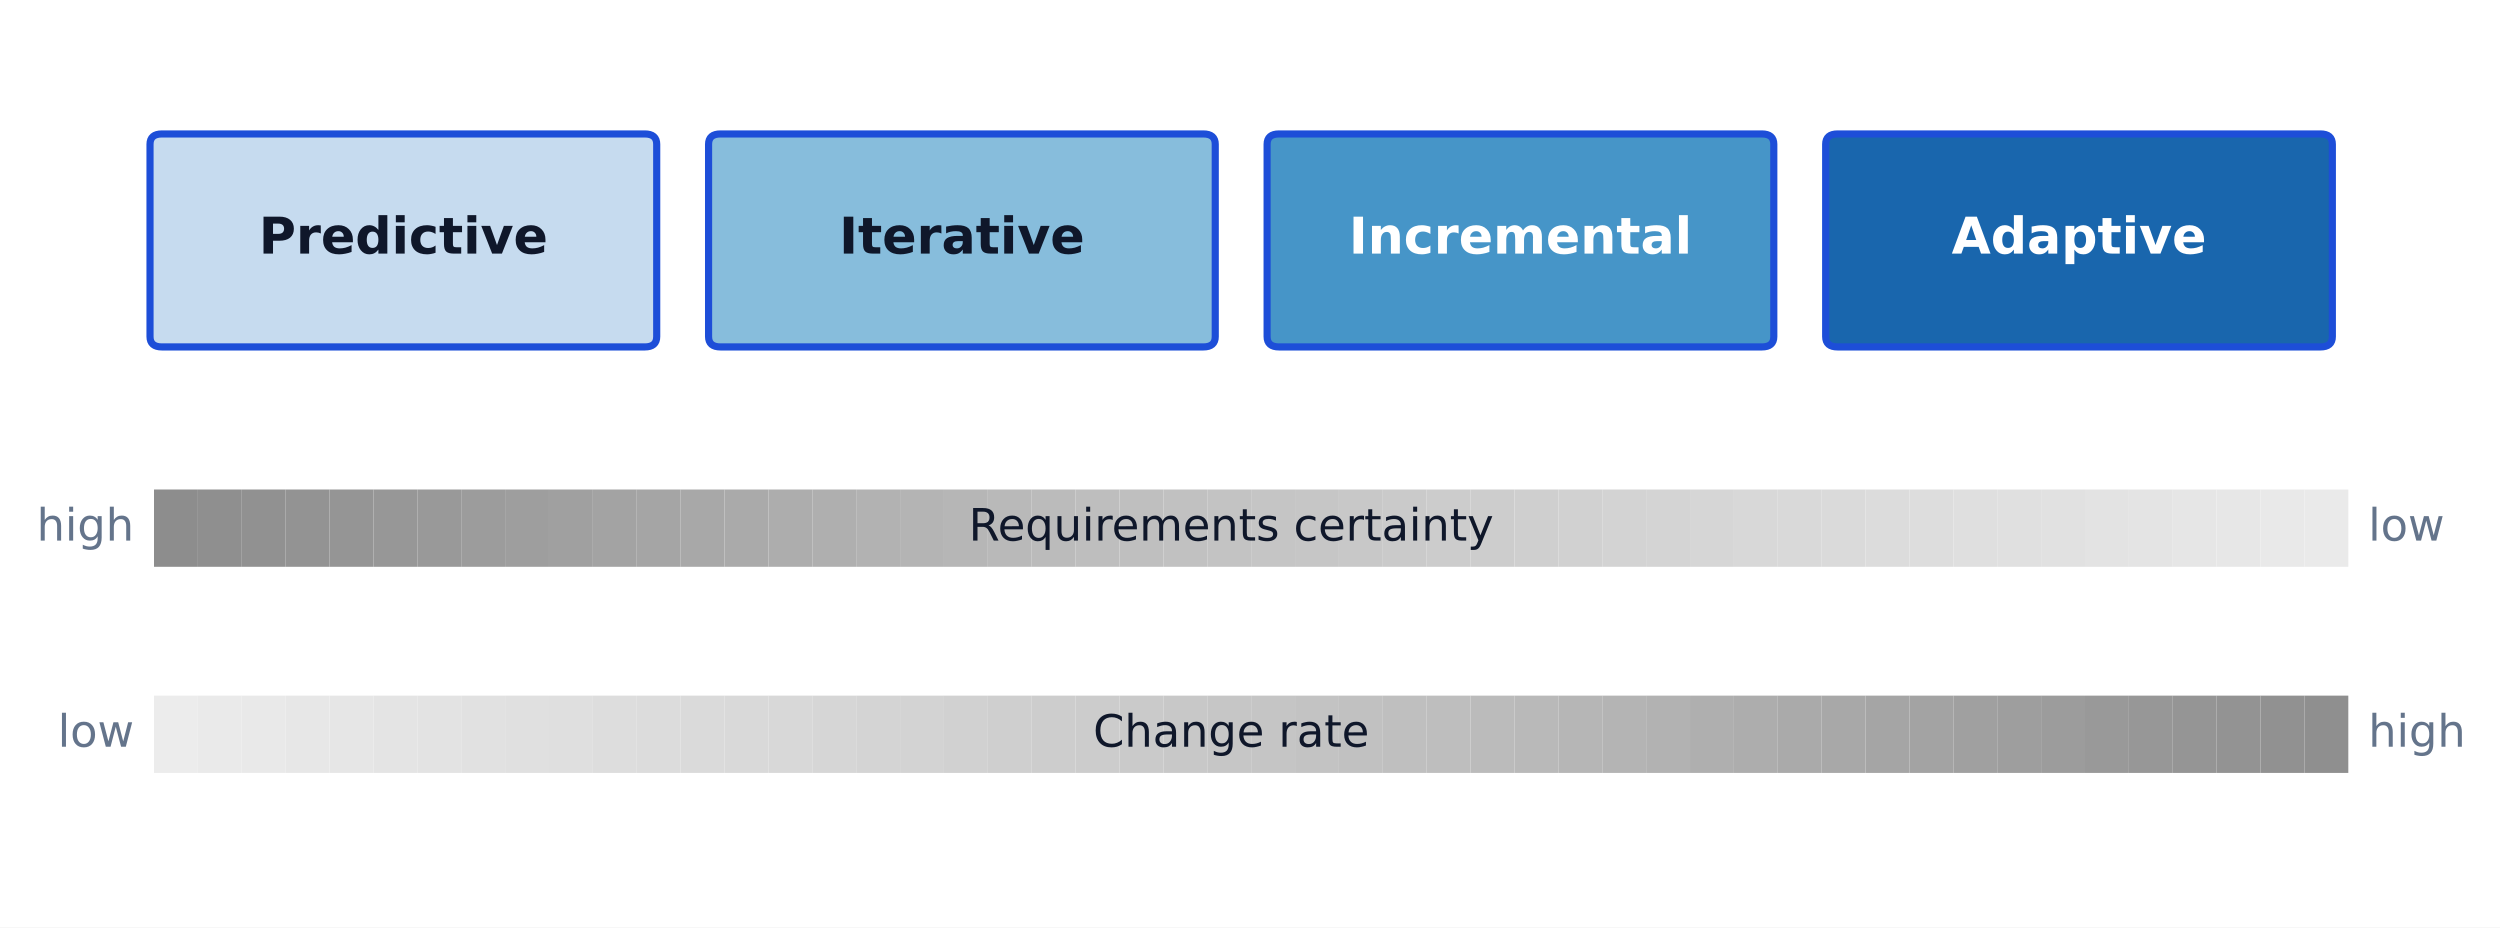
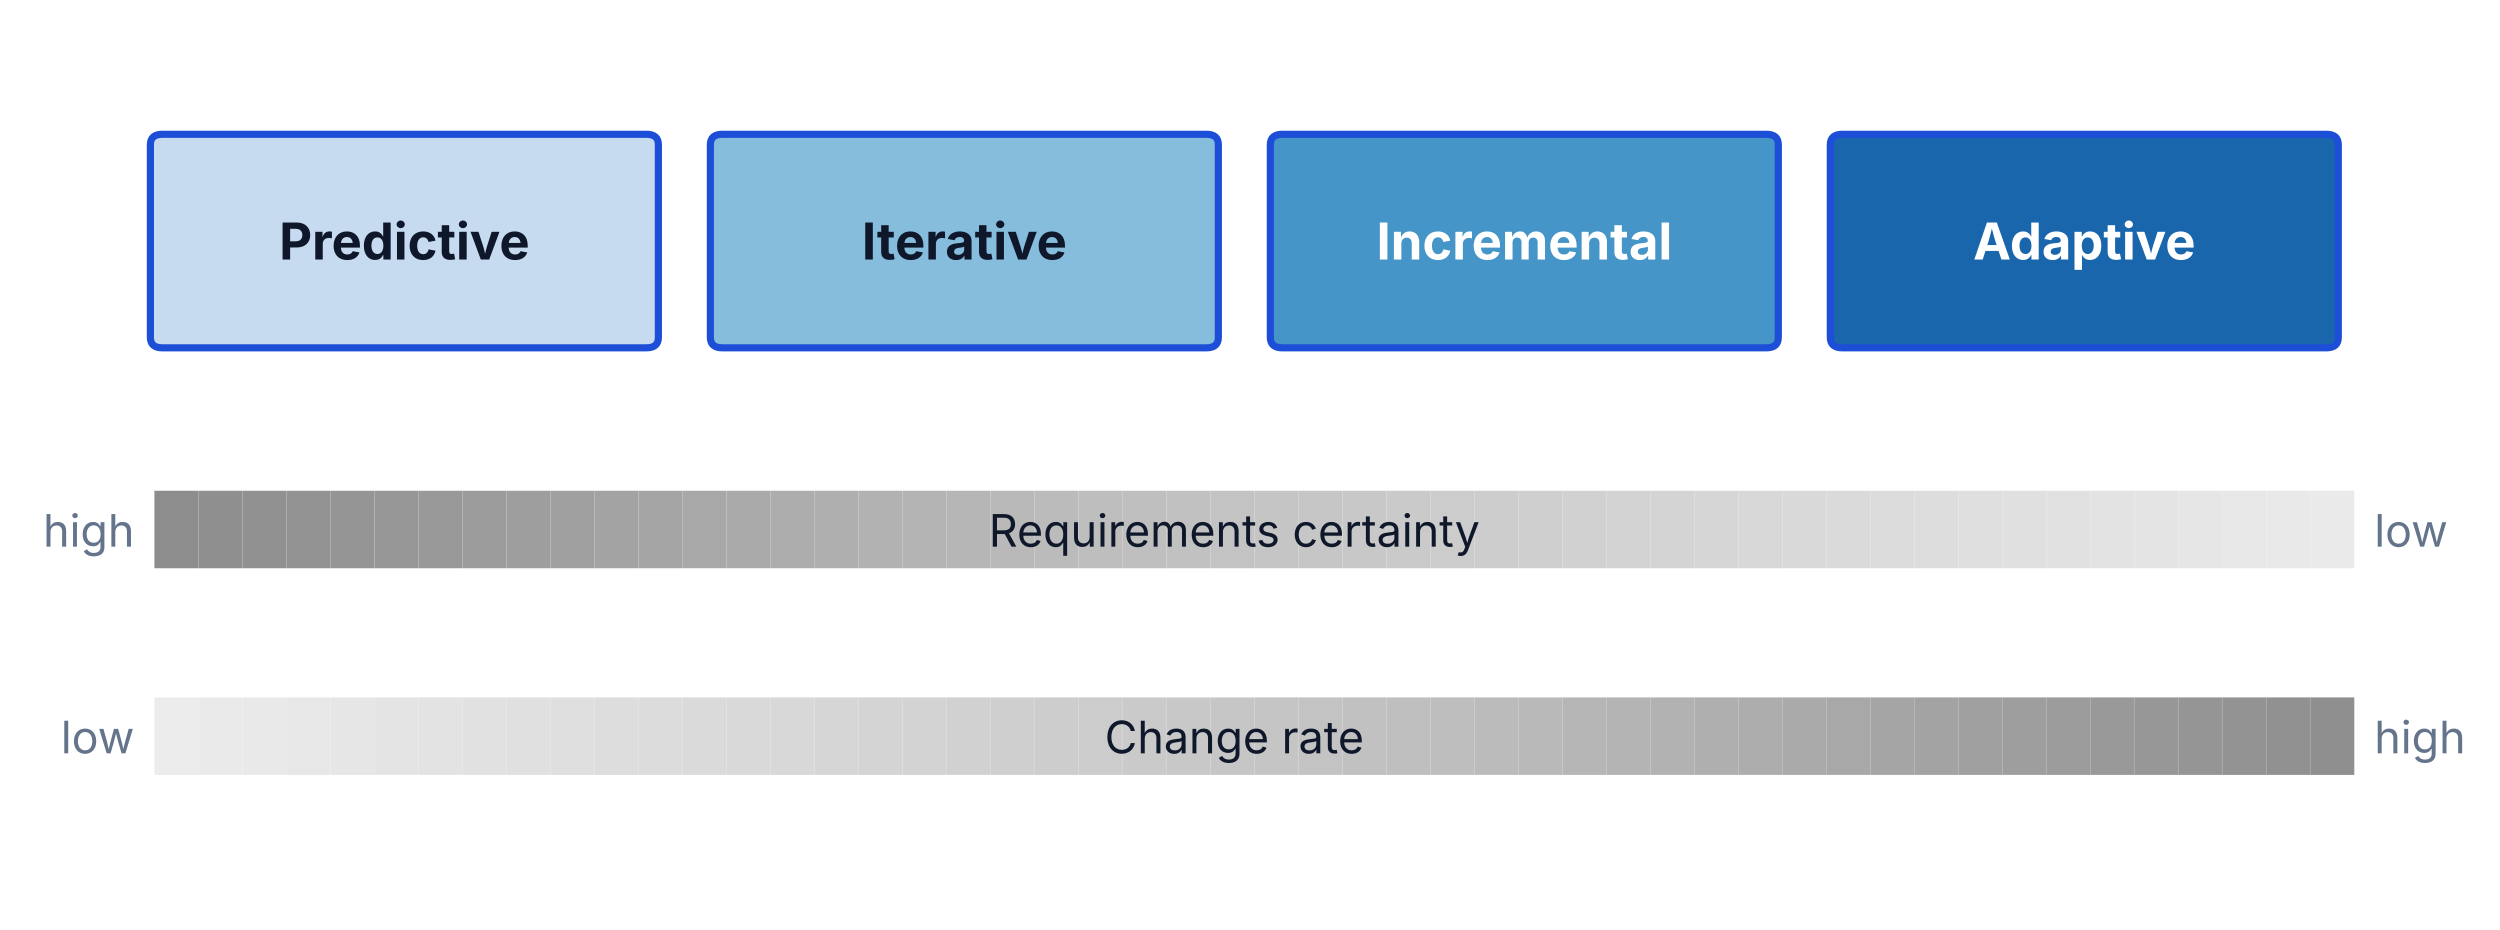
- <svg xmlns="http://www.w3.org/2000/svg" width="419.587pt" height="155.664pt" viewBox="0 0 419.587 155.664" version="1.1">
+ <svg xmlns="http://www.w3.org/2000/svg" width="418.521pt" height="155.664pt" viewBox="0 0 418.521 155.664" version="1.1">
  <defs>
    <style type="text/css">*{stroke-linejoin: round; stroke-linecap: butt}</style>
  </defs>
  <g id="figure_1">
    <g id="patch_1">
-       <path d="M 0 155.664  L 419.587 155.664  L 419.587 0  L 0 0  z " style="fill: #ffffff" />
+       <path d="M 0 155.664  L 418.521 155.664  L 418.521 0  L 0 0  z " style="fill: #ffffff" />
    </g>
    <g id="axes_1">
      <g id="patch_2">
-         <path d="M 27.187 58.228  L 108.209 58.228  Q 110.218 58.228 110.218 56.499  L 110.218 24.21  Q 110.218 22.481 108.209 22.481  L 27.187 22.481  Q 25.178 22.481 25.178 24.21  L 25.178 56.499  Q 25.178 58.228 27.187 58.228  z " clip-path="url(#p5a6a6fcdd8)" style="fill: #c6dbef; stroke: #1d4ed8; stroke-width: 1.2; stroke-linejoin: miter" />
+         <path d="M 27.187 58.228  L 108.209 58.228  Q 110.218 58.228 110.218 56.499  L 110.218 24.21  Q 110.218 22.481 108.209 22.481  L 27.187 22.481  Q 25.178 22.481 25.178 24.21  L 25.178 56.499  Q 25.178 58.228 27.187 58.228  z " clip-path="url(#pe9e83b722c)" style="fill: #c6dbef; stroke: #1d4ed8; stroke-width: 1.2; stroke-linejoin: miter" />
      </g>
      <g id="patch_3">
-         <path d="M 120.931 58.228  L 201.953 58.228  Q 203.962 58.228 203.962 56.499  L 203.962 24.21  Q 203.962 22.481 201.953 22.481  L 120.931 22.481  Q 118.922 22.481 118.922 24.21  L 118.922 56.499  Q 118.922 58.228 120.931 58.228  z " clip-path="url(#p5a6a6fcdd8)" style="fill: #87bddc; stroke: #1d4ed8; stroke-width: 1.2; stroke-linejoin: miter" />
+         <path d="M 120.931 58.228  L 201.953 58.228  Q 203.962 58.228 203.962 56.499  L 203.962 24.21  Q 203.962 22.481 201.953 22.481  L 120.931 22.481  Q 118.922 22.481 118.922 24.21  L 118.922 56.499  Q 118.922 58.228 120.931 58.228  z " clip-path="url(#pe9e83b722c)" style="fill: #87bddc; stroke: #1d4ed8; stroke-width: 1.2; stroke-linejoin: miter" />
      </g>
      <g id="patch_4">
-         <path d="M 214.675 58.228  L 295.697 58.228  Q 297.706 58.228 297.706 56.499  L 297.706 24.21  Q 297.706 22.481 295.697 22.481  L 214.675 22.481  Q 212.666 22.481 212.666 24.21  L 212.666 56.499  Q 212.666 58.228 214.675 58.228  z " clip-path="url(#p5a6a6fcdd8)" style="fill: #4695c8; stroke: #1d4ed8; stroke-width: 1.2; stroke-linejoin: miter" />
+         <path d="M 214.675 58.228  L 295.697 58.228  Q 297.706 58.228 297.706 56.499  L 297.706 24.21  Q 297.706 22.481 295.697 22.481  L 214.675 22.481  Q 212.666 22.481 212.666 24.21  L 212.666 56.499  Q 212.666 58.228 214.675 58.228  z " clip-path="url(#pe9e83b722c)" style="fill: #4695c8; stroke: #1d4ed8; stroke-width: 1.2; stroke-linejoin: miter" />
      </g>
      <g id="patch_5">
-         <path d="M 308.419 58.228  L 389.441 58.228  Q 391.45 58.228 391.45 56.499  L 391.45 24.21  Q 391.45 22.481 389.441 22.481  L 308.419 22.481  Q 306.41 22.481 306.41 24.21  L 306.41 56.499  Q 306.41 58.228 308.419 58.228  z " clip-path="url(#p5a6a6fcdd8)" style="fill: #1966ad; stroke: #1d4ed8; stroke-width: 1.2; stroke-linejoin: miter" />
+         <path d="M 308.419 58.228  L 389.441 58.228  Q 391.45 58.228 391.45 56.499  L 391.45 24.21  Q 391.45 22.481 389.441 22.481  L 308.419 22.481  Q 306.41 22.481 306.41 24.21  L 306.41 56.499  Q 306.41 58.228 308.419 58.228  z " clip-path="url(#pe9e83b722c)" style="fill: #1966ad; stroke: #1d4ed8; stroke-width: 1.2; stroke-linejoin: miter" />
      </g>
      <g id="patch_6">
-         <path d="M 25.848 95.129  L 33.214 95.129  L 33.214 82.156  L 25.848 82.156  z " clip-path="url(#p5a6a6fcdd8)" style="fill: #8d8d8d" />
+         <path d="M 25.848 95.129  L 33.214 95.129  L 33.214 82.156  L 25.848 82.156  z " clip-path="url(#pe9e83b722c)" style="fill: #8d8d8d" />
      </g>
      <g id="patch_7">
-         <path d="M 33.214 95.129  L 40.579 95.129  L 40.579 82.156  L 33.214 82.156  z " clip-path="url(#p5a6a6fcdd8)" style="fill: #8f8f8f" />
+         <path d="M 33.214 95.129  L 40.579 95.129  L 40.579 82.156  L 33.214 82.156  z " clip-path="url(#pe9e83b722c)" style="fill: #8f8f8f" />
      </g>
      <g id="patch_8">
-         <path d="M 40.579 95.129  L 47.945 95.129  L 47.945 82.156  L 40.579 82.156  z " clip-path="url(#p5a6a6fcdd8)" style="fill: #919191" />
+         <path d="M 40.579 95.129  L 47.945 95.129  L 47.945 82.156  L 40.579 82.156  z " clip-path="url(#pe9e83b722c)" style="fill: #919191" />
      </g>
      <g id="patch_9">
-         <path d="M 47.945 95.129  L 55.31 95.129  L 55.31 82.156  L 47.945 82.156  z " clip-path="url(#p5a6a6fcdd8)" style="fill: #939393" />
+         <path d="M 47.945 95.129  L 55.31 95.129  L 55.31 82.156  L 47.945 82.156  z " clip-path="url(#pe9e83b722c)" style="fill: #939393" />
      </g>
      <g id="patch_10">
-         <path d="M 55.31 95.129  L 62.676 95.129  L 62.676 82.156  L 55.31 82.156  z " clip-path="url(#p5a6a6fcdd8)" style="fill: #959595" />
+         <path d="M 55.31 95.129  L 62.676 95.129  L 62.676 82.156  L 55.31 82.156  z " clip-path="url(#pe9e83b722c)" style="fill: #959595" />
      </g>
      <g id="patch_11">
-         <path d="M 62.676 95.129  L 70.042 95.129  L 70.042 82.156  L 62.676 82.156  z " clip-path="url(#p5a6a6fcdd8)" style="fill: #979797" />
+         <path d="M 62.676 95.129  L 70.042 95.129  L 70.042 82.156  L 62.676 82.156  z " clip-path="url(#pe9e83b722c)" style="fill: #979797" />
      </g>
      <g id="patch_12">
-         <path d="M 70.042 95.129  L 77.407 95.129  L 77.407 82.156  L 70.042 82.156  z " clip-path="url(#p5a6a6fcdd8)" style="fill: #999999" />
+         <path d="M 70.042 95.129  L 77.407 95.129  L 77.407 82.156  L 70.042 82.156  z " clip-path="url(#pe9e83b722c)" style="fill: #999999" />
      </g>
      <g id="patch_13">
-         <path d="M 77.407 95.129  L 84.773 95.129  L 84.773 82.156  L 77.407 82.156  z " clip-path="url(#p5a6a6fcdd8)" style="fill: #9c9c9c" />
+         <path d="M 77.407 95.129  L 84.773 95.129  L 84.773 82.156  L 77.407 82.156  z " clip-path="url(#pe9e83b722c)" style="fill: #9c9c9c" />
      </g>
      <g id="patch_14">
-         <path d="M 84.773 95.129  L 92.138 95.129  L 92.138 82.156  L 84.773 82.156  z " clip-path="url(#p5a6a6fcdd8)" style="fill: #9e9e9e" />
+         <path d="M 84.773 95.129  L 92.138 95.129  L 92.138 82.156  L 84.773 82.156  z " clip-path="url(#pe9e83b722c)" style="fill: #9e9e9e" />
      </g>
      <g id="patch_15">
-         <path d="M 92.138 95.129  L 99.504 95.129  L 99.504 82.156  L 92.138 82.156  z " clip-path="url(#p5a6a6fcdd8)" style="fill: #a0a0a0" />
+         <path d="M 92.138 95.129  L 99.504 95.129  L 99.504 82.156  L 92.138 82.156  z " clip-path="url(#pe9e83b722c)" style="fill: #a0a0a0" />
      </g>
      <g id="patch_16">
-         <path d="M 99.504 95.129  L 106.87 95.129  L 106.87 82.156  L 99.504 82.156  z " clip-path="url(#p5a6a6fcdd8)" style="fill: #a3a3a3" />
+         <path d="M 99.504 95.129  L 106.87 95.129  L 106.87 82.156  L 99.504 82.156  z " clip-path="url(#pe9e83b722c)" style="fill: #a3a3a3" />
      </g>
      <g id="patch_17">
-         <path d="M 106.87 95.129  L 114.235 95.129  L 114.235 82.156  L 106.87 82.156  z " clip-path="url(#p5a6a6fcdd8)" style="fill: #a5a5a5" />
+         <path d="M 106.87 95.129  L 114.235 95.129  L 114.235 82.156  L 106.87 82.156  z " clip-path="url(#pe9e83b722c)" style="fill: #a5a5a5" />
      </g>
      <g id="patch_18">
-         <path d="M 114.235 95.129  L 121.601 95.129  L 121.601 82.156  L 114.235 82.156  z " clip-path="url(#p5a6a6fcdd8)" style="fill: #a8a8a8" />
+         <path d="M 114.235 95.129  L 121.601 95.129  L 121.601 82.156  L 114.235 82.156  z " clip-path="url(#pe9e83b722c)" style="fill: #a8a8a8" />
      </g>
      <g id="patch_19">
-         <path d="M 121.601 95.129  L 128.966 95.129  L 128.966 82.156  L 121.601 82.156  z " clip-path="url(#p5a6a6fcdd8)" style="fill: #aaaaaa" />
+         <path d="M 121.601 95.129  L 128.966 95.129  L 128.966 82.156  L 121.601 82.156  z " clip-path="url(#pe9e83b722c)" style="fill: #aaaaaa" />
      </g>
      <g id="patch_20">
-         <path d="M 128.966 95.129  L 136.332 95.129  L 136.332 82.156  L 128.966 82.156  z " clip-path="url(#p5a6a6fcdd8)" style="fill: #adadad" />
+         <path d="M 128.966 95.129  L 136.332 95.129  L 136.332 82.156  L 128.966 82.156  z " clip-path="url(#pe9e83b722c)" style="fill: #adadad" />
      </g>
      <g id="patch_21">
-         <path d="M 136.332 95.129  L 143.698 95.129  L 143.698 82.156  L 136.332 82.156  z " clip-path="url(#p5a6a6fcdd8)" style="fill: #afafaf" />
+         <path d="M 136.332 95.129  L 143.698 95.129  L 143.698 82.156  L 136.332 82.156  z " clip-path="url(#pe9e83b722c)" style="fill: #afafaf" />
      </g>
      <g id="patch_22">
-         <path d="M 143.698 95.129  L 151.063 95.129  L 151.063 82.156  L 143.698 82.156  z " clip-path="url(#p5a6a6fcdd8)" style="fill: #b2b2b2" />
+         <path d="M 143.698 95.129  L 151.063 95.129  L 151.063 82.156  L 143.698 82.156  z " clip-path="url(#pe9e83b722c)" style="fill: #b2b2b2" />
      </g>
      <g id="patch_23">
-         <path d="M 151.063 95.129  L 158.429 95.129  L 158.429 82.156  L 151.063 82.156  z " clip-path="url(#p5a6a6fcdd8)" style="fill: #b4b4b4" />
+         <path d="M 151.063 95.129  L 158.429 95.129  L 158.429 82.156  L 151.063 82.156  z " clip-path="url(#pe9e83b722c)" style="fill: #b4b4b4" />
      </g>
      <g id="patch_24">
-         <path d="M 158.429 95.129  L 165.794 95.129  L 165.794 82.156  L 158.429 82.156  z " clip-path="url(#p5a6a6fcdd8)" style="fill: #b6b6b6" />
+         <path d="M 158.429 95.129  L 165.794 95.129  L 165.794 82.156  L 158.429 82.156  z " clip-path="url(#pe9e83b722c)" style="fill: #b6b6b6" />
      </g>
      <g id="patch_25">
-         <path d="M 165.794 95.129  L 173.16 95.129  L 173.16 82.156  L 165.794 82.156  z " clip-path="url(#p5a6a6fcdd8)" style="fill: #b9b9b9" />
+         <path d="M 165.794 95.129  L 173.16 95.129  L 173.16 82.156  L 165.794 82.156  z " clip-path="url(#pe9e83b722c)" style="fill: #b9b9b9" />
      </g>
      <g id="patch_26">
-         <path d="M 173.16 95.129  L 180.526 95.129  L 180.526 82.156  L 173.16 82.156  z " clip-path="url(#p5a6a6fcdd8)" style="fill: #bbbbbb" />
+         <path d="M 173.16 95.129  L 180.526 95.129  L 180.526 82.156  L 173.16 82.156  z " clip-path="url(#pe9e83b722c)" style="fill: #bbbbbb" />
      </g>
      <g id="patch_27">
-         <path d="M 180.526 95.129  L 187.891 95.129  L 187.891 82.156  L 180.526 82.156  z " clip-path="url(#p5a6a6fcdd8)" style="fill: #bebebe" />
+         <path d="M 180.526 95.129  L 187.891 95.129  L 187.891 82.156  L 180.526 82.156  z " clip-path="url(#pe9e83b722c)" style="fill: #bebebe" />
      </g>
      <g id="patch_28">
-         <path d="M 187.891 95.129  L 195.257 95.129  L 195.257 82.156  L 187.891 82.156  z " clip-path="url(#p5a6a6fcdd8)" style="fill: #bfbfbf" />
+         <path d="M 187.891 95.129  L 195.257 95.129  L 195.257 82.156  L 187.891 82.156  z " clip-path="url(#pe9e83b722c)" style="fill: #bfbfbf" />
      </g>
      <g id="patch_29">
-         <path d="M 195.257 95.129  L 202.622 95.129  L 202.622 82.156  L 195.257 82.156  z " clip-path="url(#p5a6a6fcdd8)" style="fill: #c1c1c1" />
+         <path d="M 195.257 95.129  L 202.622 95.129  L 202.622 82.156  L 195.257 82.156  z " clip-path="url(#pe9e83b722c)" style="fill: #c1c1c1" />
      </g>
      <g id="patch_30">
-         <path d="M 202.622 95.129  L 209.988 95.129  L 209.988 82.156  L 202.622 82.156  z " clip-path="url(#p5a6a6fcdd8)" style="fill: #c3c3c3" />
+         <path d="M 202.622 95.129  L 209.988 95.129  L 209.988 82.156  L 202.622 82.156  z " clip-path="url(#pe9e83b722c)" style="fill: #c3c3c3" />
      </g>
      <g id="patch_31">
-         <path d="M 209.988 95.129  L 217.354 95.129  L 217.354 82.156  L 209.988 82.156  z " clip-path="url(#p5a6a6fcdd8)" style="fill: #c5c5c5" />
+         <path d="M 209.988 95.129  L 217.354 95.129  L 217.354 82.156  L 209.988 82.156  z " clip-path="url(#pe9e83b722c)" style="fill: #c5c5c5" />
      </g>
      <g id="patch_32">
-         <path d="M 217.354 95.129  L 224.719 95.129  L 224.719 82.156  L 217.354 82.156  z " clip-path="url(#p5a6a6fcdd8)" style="fill: #c6c6c6" />
+         <path d="M 217.354 95.129  L 224.719 95.129  L 224.719 82.156  L 217.354 82.156  z " clip-path="url(#pe9e83b722c)" style="fill: #c6c6c6" />
      </g>
      <g id="patch_33">
-         <path d="M 224.719 95.129  L 232.085 95.129  L 232.085 82.156  L 224.719 82.156  z " clip-path="url(#p5a6a6fcdd8)" style="fill: #c8c8c8" />
+         <path d="M 224.719 95.129  L 232.085 95.129  L 232.085 82.156  L 224.719 82.156  z " clip-path="url(#pe9e83b722c)" style="fill: #c8c8c8" />
      </g>
      <g id="patch_34">
-         <path d="M 232.085 95.129  L 239.45 95.129  L 239.45 82.156  L 232.085 82.156  z " clip-path="url(#p5a6a6fcdd8)" style="fill: #cacaca" />
+         <path d="M 232.085 95.129  L 239.45 95.129  L 239.45 82.156  L 232.085 82.156  z " clip-path="url(#pe9e83b722c)" style="fill: #cacaca" />
      </g>
      <g id="patch_35">
-         <path d="M 239.45 95.129  L 246.816 95.129  L 246.816 82.156  L 239.45 82.156  z " clip-path="url(#p5a6a6fcdd8)" style="fill: #cccccc" />
+         <path d="M 239.45 95.129  L 246.816 95.129  L 246.816 82.156  L 239.45 82.156  z " clip-path="url(#pe9e83b722c)" style="fill: #cccccc" />
      </g>
      <g id="patch_36">
-         <path d="M 246.816 95.129  L 254.182 95.129  L 254.182 82.156  L 246.816 82.156  z " clip-path="url(#p5a6a6fcdd8)" style="fill: #cdcdcd" />
+         <path d="M 246.816 95.129  L 254.182 95.129  L 254.182 82.156  L 246.816 82.156  z " clip-path="url(#pe9e83b722c)" style="fill: #cdcdcd" />
      </g>
      <g id="patch_37">
-         <path d="M 254.182 95.129  L 261.547 95.129  L 261.547 82.156  L 254.182 82.156  z " clip-path="url(#p5a6a6fcdd8)" style="fill: #cfcfcf" />
+         <path d="M 254.182 95.129  L 261.547 95.129  L 261.547 82.156  L 254.182 82.156  z " clip-path="url(#pe9e83b722c)" style="fill: #cfcfcf" />
      </g>
      <g id="patch_38">
-         <path d="M 261.547 95.129  L 268.913 95.129  L 268.913 82.156  L 261.547 82.156  z " clip-path="url(#p5a6a6fcdd8)" style="fill: #d1d1d1" />
+         <path d="M 261.547 95.129  L 268.913 95.129  L 268.913 82.156  L 261.547 82.156  z " clip-path="url(#pe9e83b722c)" style="fill: #d1d1d1" />
      </g>
      <g id="patch_39">
-         <path d="M 268.913 95.129  L 276.278 95.129  L 276.278 82.156  L 268.913 82.156  z " clip-path="url(#p5a6a6fcdd8)" style="fill: #d3d3d3" />
+         <path d="M 268.913 95.129  L 276.278 95.129  L 276.278 82.156  L 268.913 82.156  z " clip-path="url(#pe9e83b722c)" style="fill: #d3d3d3" />
      </g>
      <g id="patch_40">
-         <path d="M 276.278 95.129  L 283.644 95.129  L 283.644 82.156  L 276.278 82.156  z " clip-path="url(#p5a6a6fcdd8)" style="fill: #d4d4d4" />
+         <path d="M 276.278 95.129  L 283.644 95.129  L 283.644 82.156  L 276.278 82.156  z " clip-path="url(#pe9e83b722c)" style="fill: #d4d4d4" />
      </g>
      <g id="patch_41">
-         <path d="M 283.644 95.129  L 291.01 95.129  L 291.01 82.156  L 283.644 82.156  z " clip-path="url(#p5a6a6fcdd8)" style="fill: #d6d6d6" />
+         <path d="M 283.644 95.129  L 291.01 95.129  L 291.01 82.156  L 283.644 82.156  z " clip-path="url(#pe9e83b722c)" style="fill: #d6d6d6" />
      </g>
      <g id="patch_42">
-         <path d="M 291.01 95.129  L 298.375 95.129  L 298.375 82.156  L 291.01 82.156  z " clip-path="url(#p5a6a6fcdd8)" style="fill: #d8d8d8" />
+         <path d="M 291.01 95.129  L 298.375 95.129  L 298.375 82.156  L 291.01 82.156  z " clip-path="url(#pe9e83b722c)" style="fill: #d8d8d8" />
      </g>
      <g id="patch_43">
-         <path d="M 298.375 95.129  L 305.741 95.129  L 305.741 82.156  L 298.375 82.156  z " clip-path="url(#p5a6a6fcdd8)" style="fill: #d9d9d9" />
+         <path d="M 298.375 95.129  L 305.741 95.129  L 305.741 82.156  L 298.375 82.156  z " clip-path="url(#pe9e83b722c)" style="fill: #d9d9d9" />
      </g>
      <g id="patch_44">
-         <path d="M 305.741 95.129  L 313.106 95.129  L 313.106 82.156  L 305.741 82.156  z " clip-path="url(#p5a6a6fcdd8)" style="fill: #dadada" />
+         <path d="M 305.741 95.129  L 313.106 95.129  L 313.106 82.156  L 305.741 82.156  z " clip-path="url(#pe9e83b722c)" style="fill: #dadada" />
      </g>
      <g id="patch_45">
-         <path d="M 313.106 95.129  L 320.472 95.129  L 320.472 82.156  L 313.106 82.156  z " clip-path="url(#p5a6a6fcdd8)" style="fill: #dcdcdc" />
+         <path d="M 313.106 95.129  L 320.472 95.129  L 320.472 82.156  L 313.106 82.156  z " clip-path="url(#pe9e83b722c)" style="fill: #dcdcdc" />
      </g>
      <g id="patch_46">
-         <path d="M 320.472 95.129  L 327.838 95.129  L 327.838 82.156  L 320.472 82.156  z " clip-path="url(#p5a6a6fcdd8)" style="fill: #dddddd" />
+         <path d="M 320.472 95.129  L 327.838 95.129  L 327.838 82.156  L 320.472 82.156  z " clip-path="url(#pe9e83b722c)" style="fill: #dddddd" />
      </g>
      <g id="patch_47">
-         <path d="M 327.838 95.129  L 335.203 95.129  L 335.203 82.156  L 327.838 82.156  z " clip-path="url(#p5a6a6fcdd8)" style="fill: #dfdfdf" />
+         <path d="M 327.838 95.129  L 335.203 95.129  L 335.203 82.156  L 327.838 82.156  z " clip-path="url(#pe9e83b722c)" style="fill: #dfdfdf" />
      </g>
      <g id="patch_48">
-         <path d="M 335.203 95.129  L 342.569 95.129  L 342.569 82.156  L 335.203 82.156  z " clip-path="url(#p5a6a6fcdd8)" style="fill: #e0e0e0" />
+         <path d="M 335.203 95.129  L 342.569 95.129  L 342.569 82.156  L 335.203 82.156  z " clip-path="url(#pe9e83b722c)" style="fill: #e0e0e0" />
      </g>
      <g id="patch_49">
-         <path d="M 342.569 95.129  L 349.934 95.129  L 349.934 82.156  L 342.569 82.156  z " clip-path="url(#p5a6a6fcdd8)" style="fill: #e1e1e1" />
+         <path d="M 342.569 95.129  L 349.934 95.129  L 349.934 82.156  L 342.569 82.156  z " clip-path="url(#pe9e83b722c)" style="fill: #e1e1e1" />
      </g>
      <g id="patch_50">
-         <path d="M 349.934 95.129  L 357.3 95.129  L 357.3 82.156  L 349.934 82.156  z " clip-path="url(#p5a6a6fcdd8)" style="fill: #e3e3e3" />
+         <path d="M 349.934 95.129  L 357.3 95.129  L 357.3 82.156  L 349.934 82.156  z " clip-path="url(#pe9e83b722c)" style="fill: #e3e3e3" />
      </g>
      <g id="patch_51">
-         <path d="M 357.3 95.129  L 364.666 95.129  L 364.666 82.156  L 357.3 82.156  z " clip-path="url(#p5a6a6fcdd8)" style="fill: #e4e4e4" />
+         <path d="M 357.3 95.129  L 364.666 95.129  L 364.666 82.156  L 357.3 82.156  z " clip-path="url(#pe9e83b722c)" style="fill: #e4e4e4" />
      </g>
      <g id="patch_52">
-         <path d="M 364.666 95.129  L 372.031 95.129  L 372.031 82.156  L 364.666 82.156  z " clip-path="url(#p5a6a6fcdd8)" style="fill: #e6e6e6" />
+         <path d="M 364.666 95.129  L 372.031 95.129  L 372.031 82.156  L 364.666 82.156  z " clip-path="url(#pe9e83b722c)" style="fill: #e6e6e6" />
      </g>
      <g id="patch_53">
-         <path d="M 372.031 95.129  L 379.397 95.129  L 379.397 82.156  L 372.031 82.156  z " clip-path="url(#p5a6a6fcdd8)" style="fill: #e7e7e7" />
+         <path d="M 372.031 95.129  L 379.397 95.129  L 379.397 82.156  L 372.031 82.156  z " clip-path="url(#pe9e83b722c)" style="fill: #e7e7e7" />
      </g>
      <g id="patch_54">
-         <path d="M 379.397 95.129  L 386.762 95.129  L 386.762 82.156  L 379.397 82.156  z " clip-path="url(#p5a6a6fcdd8)" style="fill: #e9e9e9" />
+         <path d="M 379.397 95.129  L 386.762 95.129  L 386.762 82.156  L 379.397 82.156  z " clip-path="url(#pe9e83b722c)" style="fill: #e9e9e9" />
      </g>
      <g id="patch_55">
-         <path d="M 386.762 95.129  L 394.128 95.129  L 394.128 82.156  L 386.762 82.156  z " clip-path="url(#p5a6a6fcdd8)" style="fill: #eaeaea" />
+         <path d="M 386.762 95.129  L 394.128 95.129  L 394.128 82.156  L 386.762 82.156  z " clip-path="url(#pe9e83b722c)" style="fill: #eaeaea" />
      </g>
      <g id="patch_56">
-         <path d="M 25.848 129.724  L 33.214 129.724  L 33.214 116.751  L 25.848 116.751  z " clip-path="url(#p5a6a6fcdd8)" style="fill: #ececec" />
+         <path d="M 25.848 129.724  L 33.214 129.724  L 33.214 116.751  L 25.848 116.751  z " clip-path="url(#pe9e83b722c)" style="fill: #ececec" />
      </g>
      <g id="patch_57">
-         <path d="M 33.214 129.724  L 40.579 129.724  L 40.579 116.751  L 33.214 116.751  z " clip-path="url(#p5a6a6fcdd8)" style="fill: #eaeaea" />
+         <path d="M 33.214 129.724  L 40.579 129.724  L 40.579 116.751  L 33.214 116.751  z " clip-path="url(#pe9e83b722c)" style="fill: #eaeaea" />
      </g>
      <g id="patch_58">
-         <path d="M 40.579 129.724  L 47.945 129.724  L 47.945 116.751  L 40.579 116.751  z " clip-path="url(#p5a6a6fcdd8)" style="fill: #e9e9e9" />
+         <path d="M 40.579 129.724  L 47.945 129.724  L 47.945 116.751  L 40.579 116.751  z " clip-path="url(#pe9e83b722c)" style="fill: #e9e9e9" />
      </g>
      <g id="patch_59">
-         <path d="M 47.945 129.724  L 55.31 129.724  L 55.31 116.751  L 47.945 116.751  z " clip-path="url(#p5a6a6fcdd8)" style="fill: #e7e7e7" />
+         <path d="M 47.945 129.724  L 55.31 129.724  L 55.31 116.751  L 47.945 116.751  z " clip-path="url(#pe9e83b722c)" style="fill: #e7e7e7" />
      </g>
      <g id="patch_60">
-         <path d="M 55.31 129.724  L 62.676 129.724  L 62.676 116.751  L 55.31 116.751  z " clip-path="url(#p5a6a6fcdd8)" style="fill: #e6e6e6" />
+         <path d="M 55.31 129.724  L 62.676 129.724  L 62.676 116.751  L 55.31 116.751  z " clip-path="url(#pe9e83b722c)" style="fill: #e6e6e6" />
      </g>
      <g id="patch_61">
-         <path d="M 62.676 129.724  L 70.042 129.724  L 70.042 116.751  L 62.676 116.751  z " clip-path="url(#p5a6a6fcdd8)" style="fill: #e4e4e4" />
+         <path d="M 62.676 129.724  L 70.042 129.724  L 70.042 116.751  L 62.676 116.751  z " clip-path="url(#pe9e83b722c)" style="fill: #e4e4e4" />
      </g>
      <g id="patch_62">
-         <path d="M 70.042 129.724  L 77.407 129.724  L 77.407 116.751  L 70.042 116.751  z " clip-path="url(#p5a6a6fcdd8)" style="fill: #e3e3e3" />
+         <path d="M 70.042 129.724  L 77.407 129.724  L 77.407 116.751  L 70.042 116.751  z " clip-path="url(#pe9e83b722c)" style="fill: #e3e3e3" />
      </g>
      <g id="patch_63">
-         <path d="M 77.407 129.724  L 84.773 129.724  L 84.773 116.751  L 77.407 116.751  z " clip-path="url(#p5a6a6fcdd8)" style="fill: #e1e1e1" />
+         <path d="M 77.407 129.724  L 84.773 129.724  L 84.773 116.751  L 77.407 116.751  z " clip-path="url(#pe9e83b722c)" style="fill: #e1e1e1" />
      </g>
      <g id="patch_64">
-         <path d="M 84.773 129.724  L 92.138 129.724  L 92.138 116.751  L 84.773 116.751  z " clip-path="url(#p5a6a6fcdd8)" style="fill: #e0e0e0" />
+         <path d="M 84.773 129.724  L 92.138 129.724  L 92.138 116.751  L 84.773 116.751  z " clip-path="url(#pe9e83b722c)" style="fill: #e0e0e0" />
      </g>
      <g id="patch_65">
-         <path d="M 92.138 129.724  L 99.504 129.724  L 99.504 116.751  L 92.138 116.751  z " clip-path="url(#p5a6a6fcdd8)" style="fill: #dfdfdf" />
+         <path d="M 92.138 129.724  L 99.504 129.724  L 99.504 116.751  L 92.138 116.751  z " clip-path="url(#pe9e83b722c)" style="fill: #dfdfdf" />
      </g>
      <g id="patch_66">
-         <path d="M 99.504 129.724  L 106.87 129.724  L 106.87 116.751  L 99.504 116.751  z " clip-path="url(#p5a6a6fcdd8)" style="fill: #dddddd" />
+         <path d="M 99.504 129.724  L 106.87 129.724  L 106.87 116.751  L 99.504 116.751  z " clip-path="url(#pe9e83b722c)" style="fill: #dddddd" />
      </g>
      <g id="patch_67">
-         <path d="M 106.87 129.724  L 114.235 129.724  L 114.235 116.751  L 106.87 116.751  z " clip-path="url(#p5a6a6fcdd8)" style="fill: #dcdcdc" />
+         <path d="M 106.87 129.724  L 114.235 129.724  L 114.235 116.751  L 106.87 116.751  z " clip-path="url(#pe9e83b722c)" style="fill: #dcdcdc" />
      </g>
      <g id="patch_68">
-         <path d="M 114.235 129.724  L 121.601 129.724  L 121.601 116.751  L 114.235 116.751  z " clip-path="url(#p5a6a6fcdd8)" style="fill: #dadada" />
+         <path d="M 114.235 129.724  L 121.601 129.724  L 121.601 116.751  L 114.235 116.751  z " clip-path="url(#pe9e83b722c)" style="fill: #dadada" />
      </g>
      <g id="patch_69">
-         <path d="M 121.601 129.724  L 128.966 129.724  L 128.966 116.751  L 121.601 116.751  z " clip-path="url(#p5a6a6fcdd8)" style="fill: #d9d9d9" />
+         <path d="M 121.601 129.724  L 128.966 129.724  L 128.966 116.751  L 121.601 116.751  z " clip-path="url(#pe9e83b722c)" style="fill: #d9d9d9" />
      </g>
      <g id="patch_70">
-         <path d="M 128.966 129.724  L 136.332 129.724  L 136.332 116.751  L 128.966 116.751  z " clip-path="url(#p5a6a6fcdd8)" style="fill: #d8d8d8" />
+         <path d="M 128.966 129.724  L 136.332 129.724  L 136.332 116.751  L 128.966 116.751  z " clip-path="url(#pe9e83b722c)" style="fill: #d8d8d8" />
      </g>
      <g id="patch_71">
-         <path d="M 136.332 129.724  L 143.698 129.724  L 143.698 116.751  L 136.332 116.751  z " clip-path="url(#p5a6a6fcdd8)" style="fill: #d6d6d6" />
+         <path d="M 136.332 129.724  L 143.698 129.724  L 143.698 116.751  L 136.332 116.751  z " clip-path="url(#pe9e83b722c)" style="fill: #d6d6d6" />
      </g>
      <g id="patch_72">
-         <path d="M 143.698 129.724  L 151.063 129.724  L 151.063 116.751  L 143.698 116.751  z " clip-path="url(#p5a6a6fcdd8)" style="fill: #d4d4d4" />
+         <path d="M 143.698 129.724  L 151.063 129.724  L 151.063 116.751  L 143.698 116.751  z " clip-path="url(#pe9e83b722c)" style="fill: #d4d4d4" />
      </g>
      <g id="patch_73">
-         <path d="M 151.063 129.724  L 158.429 129.724  L 158.429 116.751  L 151.063 116.751  z " clip-path="url(#p5a6a6fcdd8)" style="fill: #d3d3d3" />
+         <path d="M 151.063 129.724  L 158.429 129.724  L 158.429 116.751  L 151.063 116.751  z " clip-path="url(#pe9e83b722c)" style="fill: #d3d3d3" />
      </g>
      <g id="patch_74">
-         <path d="M 158.429 129.724  L 165.794 129.724  L 165.794 116.751  L 158.429 116.751  z " clip-path="url(#p5a6a6fcdd8)" style="fill: #d1d1d1" />
+         <path d="M 158.429 129.724  L 165.794 129.724  L 165.794 116.751  L 158.429 116.751  z " clip-path="url(#pe9e83b722c)" style="fill: #d1d1d1" />
      </g>
      <g id="patch_75">
-         <path d="M 165.794 129.724  L 173.16 129.724  L 173.16 116.751  L 165.794 116.751  z " clip-path="url(#p5a6a6fcdd8)" style="fill: #cfcfcf" />
+         <path d="M 165.794 129.724  L 173.16 129.724  L 173.16 116.751  L 165.794 116.751  z " clip-path="url(#pe9e83b722c)" style="fill: #cfcfcf" />
      </g>
      <g id="patch_76">
-         <path d="M 173.16 129.724  L 180.526 129.724  L 180.526 116.751  L 173.16 116.751  z " clip-path="url(#p5a6a6fcdd8)" style="fill: #cdcdcd" />
+         <path d="M 173.16 129.724  L 180.526 129.724  L 180.526 116.751  L 173.16 116.751  z " clip-path="url(#pe9e83b722c)" style="fill: #cdcdcd" />
      </g>
      <g id="patch_77">
-         <path d="M 180.526 129.724  L 187.891 129.724  L 187.891 116.751  L 180.526 116.751  z " clip-path="url(#p5a6a6fcdd8)" style="fill: #cccccc" />
+         <path d="M 180.526 129.724  L 187.891 129.724  L 187.891 116.751  L 180.526 116.751  z " clip-path="url(#pe9e83b722c)" style="fill: #cccccc" />
      </g>
      <g id="patch_78">
-         <path d="M 187.891 129.724  L 195.257 129.724  L 195.257 116.751  L 187.891 116.751  z " clip-path="url(#p5a6a6fcdd8)" style="fill: #cacaca" />
+         <path d="M 187.891 129.724  L 195.257 129.724  L 195.257 116.751  L 187.891 116.751  z " clip-path="url(#pe9e83b722c)" style="fill: #cacaca" />
      </g>
      <g id="patch_79">
-         <path d="M 195.257 129.724  L 202.622 129.724  L 202.622 116.751  L 195.257 116.751  z " clip-path="url(#p5a6a6fcdd8)" style="fill: #c8c8c8" />
+         <path d="M 195.257 129.724  L 202.622 129.724  L 202.622 116.751  L 195.257 116.751  z " clip-path="url(#pe9e83b722c)" style="fill: #c8c8c8" />
      </g>
      <g id="patch_80">
-         <path d="M 202.622 129.724  L 209.988 129.724  L 209.988 116.751  L 202.622 116.751  z " clip-path="url(#p5a6a6fcdd8)" style="fill: #c6c6c6" />
+         <path d="M 202.622 129.724  L 209.988 129.724  L 209.988 116.751  L 202.622 116.751  z " clip-path="url(#pe9e83b722c)" style="fill: #c6c6c6" />
      </g>
      <g id="patch_81">
-         <path d="M 209.988 129.724  L 217.354 129.724  L 217.354 116.751  L 209.988 116.751  z " clip-path="url(#p5a6a6fcdd8)" style="fill: #c5c5c5" />
+         <path d="M 209.988 129.724  L 217.354 129.724  L 217.354 116.751  L 209.988 116.751  z " clip-path="url(#pe9e83b722c)" style="fill: #c5c5c5" />
      </g>
      <g id="patch_82">
-         <path d="M 217.354 129.724  L 224.719 129.724  L 224.719 116.751  L 217.354 116.751  z " clip-path="url(#p5a6a6fcdd8)" style="fill: #c3c3c3" />
+         <path d="M 217.354 129.724  L 224.719 129.724  L 224.719 116.751  L 217.354 116.751  z " clip-path="url(#pe9e83b722c)" style="fill: #c3c3c3" />
      </g>
      <g id="patch_83">
-         <path d="M 224.719 129.724  L 232.085 129.724  L 232.085 116.751  L 224.719 116.751  z " clip-path="url(#p5a6a6fcdd8)" style="fill: #c1c1c1" />
+         <path d="M 224.719 129.724  L 232.085 129.724  L 232.085 116.751  L 224.719 116.751  z " clip-path="url(#pe9e83b722c)" style="fill: #c1c1c1" />
      </g>
      <g id="patch_84">
-         <path d="M 232.085 129.724  L 239.45 129.724  L 239.45 116.751  L 232.085 116.751  z " clip-path="url(#p5a6a6fcdd8)" style="fill: #bfbfbf" />
+         <path d="M 232.085 129.724  L 239.45 129.724  L 239.45 116.751  L 232.085 116.751  z " clip-path="url(#pe9e83b722c)" style="fill: #bfbfbf" />
      </g>
      <g id="patch_85">
-         <path d="M 239.45 129.724  L 246.816 129.724  L 246.816 116.751  L 239.45 116.751  z " clip-path="url(#p5a6a6fcdd8)" style="fill: #bebebe" />
+         <path d="M 239.45 129.724  L 246.816 129.724  L 246.816 116.751  L 239.45 116.751  z " clip-path="url(#pe9e83b722c)" style="fill: #bebebe" />
      </g>
      <g id="patch_86">
-         <path d="M 246.816 129.724  L 254.182 129.724  L 254.182 116.751  L 246.816 116.751  z " clip-path="url(#p5a6a6fcdd8)" style="fill: #bbbbbb" />
+         <path d="M 246.816 129.724  L 254.182 129.724  L 254.182 116.751  L 246.816 116.751  z " clip-path="url(#pe9e83b722c)" style="fill: #bbbbbb" />
      </g>
      <g id="patch_87">
-         <path d="M 254.182 129.724  L 261.547 129.724  L 261.547 116.751  L 254.182 116.751  z " clip-path="url(#p5a6a6fcdd8)" style="fill: #b9b9b9" />
+         <path d="M 254.182 129.724  L 261.547 129.724  L 261.547 116.751  L 254.182 116.751  z " clip-path="url(#pe9e83b722c)" style="fill: #b9b9b9" />
      </g>
      <g id="patch_88">
-         <path d="M 261.547 129.724  L 268.913 129.724  L 268.913 116.751  L 261.547 116.751  z " clip-path="url(#p5a6a6fcdd8)" style="fill: #b6b6b6" />
+         <path d="M 261.547 129.724  L 268.913 129.724  L 268.913 116.751  L 261.547 116.751  z " clip-path="url(#pe9e83b722c)" style="fill: #b6b6b6" />
      </g>
      <g id="patch_89">
-         <path d="M 268.913 129.724  L 276.278 129.724  L 276.278 116.751  L 268.913 116.751  z " clip-path="url(#p5a6a6fcdd8)" style="fill: #b4b4b4" />
+         <path d="M 268.913 129.724  L 276.278 129.724  L 276.278 116.751  L 268.913 116.751  z " clip-path="url(#pe9e83b722c)" style="fill: #b4b4b4" />
      </g>
      <g id="patch_90">
-         <path d="M 276.278 129.724  L 283.644 129.724  L 283.644 116.751  L 276.278 116.751  z " clip-path="url(#p5a6a6fcdd8)" style="fill: #b2b2b2" />
+         <path d="M 276.278 129.724  L 283.644 129.724  L 283.644 116.751  L 276.278 116.751  z " clip-path="url(#pe9e83b722c)" style="fill: #b2b2b2" />
      </g>
      <g id="patch_91">
-         <path d="M 283.644 129.724  L 291.01 129.724  L 291.01 116.751  L 283.644 116.751  z " clip-path="url(#p5a6a6fcdd8)" style="fill: #afafaf" />
+         <path d="M 283.644 129.724  L 291.01 129.724  L 291.01 116.751  L 283.644 116.751  z " clip-path="url(#pe9e83b722c)" style="fill: #afafaf" />
      </g>
      <g id="patch_92">
-         <path d="M 291.01 129.724  L 298.375 129.724  L 298.375 116.751  L 291.01 116.751  z " clip-path="url(#p5a6a6fcdd8)" style="fill: #adadad" />
+         <path d="M 291.01 129.724  L 298.375 129.724  L 298.375 116.751  L 291.01 116.751  z " clip-path="url(#pe9e83b722c)" style="fill: #adadad" />
      </g>
      <g id="patch_93">
-         <path d="M 298.375 129.724  L 305.741 129.724  L 305.741 116.751  L 298.375 116.751  z " clip-path="url(#p5a6a6fcdd8)" style="fill: #aaaaaa" />
+         <path d="M 298.375 129.724  L 305.741 129.724  L 305.741 116.751  L 298.375 116.751  z " clip-path="url(#pe9e83b722c)" style="fill: #aaaaaa" />
      </g>
      <g id="patch_94">
-         <path d="M 305.741 129.724  L 313.106 129.724  L 313.106 116.751  L 305.741 116.751  z " clip-path="url(#p5a6a6fcdd8)" style="fill: #a8a8a8" />
+         <path d="M 305.741 129.724  L 313.106 129.724  L 313.106 116.751  L 305.741 116.751  z " clip-path="url(#pe9e83b722c)" style="fill: #a8a8a8" />
      </g>
      <g id="patch_95">
-         <path d="M 313.106 129.724  L 320.472 129.724  L 320.472 116.751  L 313.106 116.751  z " clip-path="url(#p5a6a6fcdd8)" style="fill: #a5a5a5" />
+         <path d="M 313.106 129.724  L 320.472 129.724  L 320.472 116.751  L 313.106 116.751  z " clip-path="url(#pe9e83b722c)" style="fill: #a5a5a5" />
      </g>
      <g id="patch_96">
-         <path d="M 320.472 129.724  L 327.838 129.724  L 327.838 116.751  L 320.472 116.751  z " clip-path="url(#p5a6a6fcdd8)" style="fill: #a3a3a3" />
+         <path d="M 320.472 129.724  L 327.838 129.724  L 327.838 116.751  L 320.472 116.751  z " clip-path="url(#pe9e83b722c)" style="fill: #a3a3a3" />
      </g>
      <g id="patch_97">
-         <path d="M 327.838 129.724  L 335.203 129.724  L 335.203 116.751  L 327.838 116.751  z " clip-path="url(#p5a6a6fcdd8)" style="fill: #a0a0a0" />
+         <path d="M 327.838 129.724  L 335.203 129.724  L 335.203 116.751  L 327.838 116.751  z " clip-path="url(#pe9e83b722c)" style="fill: #a0a0a0" />
      </g>
      <g id="patch_98">
-         <path d="M 335.203 129.724  L 342.569 129.724  L 342.569 116.751  L 335.203 116.751  z " clip-path="url(#p5a6a6fcdd8)" style="fill: #9e9e9e" />
+         <path d="M 335.203 129.724  L 342.569 129.724  L 342.569 116.751  L 335.203 116.751  z " clip-path="url(#pe9e83b722c)" style="fill: #9e9e9e" />
      </g>
      <g id="patch_99">
-         <path d="M 342.569 129.724  L 349.934 129.724  L 349.934 116.751  L 342.569 116.751  z " clip-path="url(#p5a6a6fcdd8)" style="fill: #9c9c9c" />
+         <path d="M 342.569 129.724  L 349.934 129.724  L 349.934 116.751  L 342.569 116.751  z " clip-path="url(#pe9e83b722c)" style="fill: #9c9c9c" />
      </g>
      <g id="patch_100">
-         <path d="M 349.934 129.724  L 357.3 129.724  L 357.3 116.751  L 349.934 116.751  z " clip-path="url(#p5a6a6fcdd8)" style="fill: #999999" />
+         <path d="M 349.934 129.724  L 357.3 129.724  L 357.3 116.751  L 349.934 116.751  z " clip-path="url(#pe9e83b722c)" style="fill: #999999" />
      </g>
      <g id="patch_101">
-         <path d="M 357.3 129.724  L 364.666 129.724  L 364.666 116.751  L 357.3 116.751  z " clip-path="url(#p5a6a6fcdd8)" style="fill: #979797" />
+         <path d="M 357.3 129.724  L 364.666 129.724  L 364.666 116.751  L 357.3 116.751  z " clip-path="url(#pe9e83b722c)" style="fill: #979797" />
      </g>
      <g id="patch_102">
-         <path d="M 364.666 129.724  L 372.031 129.724  L 372.031 116.751  L 364.666 116.751  z " clip-path="url(#p5a6a6fcdd8)" style="fill: #959595" />
+         <path d="M 364.666 129.724  L 372.031 129.724  L 372.031 116.751  L 364.666 116.751  z " clip-path="url(#pe9e83b722c)" style="fill: #959595" />
      </g>
      <g id="patch_103">
-         <path d="M 372.031 129.724  L 379.397 129.724  L 379.397 116.751  L 372.031 116.751  z " clip-path="url(#p5a6a6fcdd8)" style="fill: #939393" />
+         <path d="M 372.031 129.724  L 379.397 129.724  L 379.397 116.751  L 372.031 116.751  z " clip-path="url(#pe9e83b722c)" style="fill: #939393" />
      </g>
      <g id="patch_104">
-         <path d="M 379.397 129.724  L 386.762 129.724  L 386.762 116.751  L 379.397 116.751  z " clip-path="url(#p5a6a6fcdd8)" style="fill: #919191" />
+         <path d="M 379.397 129.724  L 386.762 129.724  L 386.762 116.751  L 379.397 116.751  z " clip-path="url(#pe9e83b722c)" style="fill: #919191" />
      </g>
      <g id="patch_105">
-         <path d="M 386.762 129.724  L 394.128 129.724  L 394.128 116.751  L 386.762 116.751  z " clip-path="url(#p5a6a6fcdd8)" style="fill: #8f8f8f" />
+         <path d="M 386.762 129.724  L 394.128 129.724  L 394.128 116.751  L 386.762 116.751  z " clip-path="url(#pe9e83b722c)" style="fill: #8f8f8f" />
      </g>
      <g id="text_1">
-         <text style="font-weight: 700; font-size: 8.5px; font-family: 'DejaVu Sans'; text-anchor: middle; fill: #0f172a" x="67.698" y="42.563" transform="rotate(-0 67.698 42.5629)">Predictive</text>
+         <text style="font-weight: 700; font-size: 8.5px; font-family: 'Inter', 'DejaVu Sans'; text-anchor: middle; fill: #0f172a" x="67.698" y="43.447" transform="rotate(-0 67.698 43.4466)">Predictive</text>
      </g>
      <g id="text_2">
-         <text style="font-weight: 700; font-size: 8.5px; font-family: 'DejaVu Sans'; text-anchor: middle; fill: #0f172a" x="161.442" y="42.563" transform="rotate(-0 161.442 42.5629)">Iterative</text>
+         <text style="font-weight: 700; font-size: 8.5px; font-family: 'Inter', 'DejaVu Sans'; text-anchor: middle; fill: #0f172a" x="161.442" y="43.447" transform="rotate(-0 161.442 43.4466)">Iterative</text>
      </g>
      <g id="text_3">
-         <text style="font-weight: 700; font-size: 8.5px; font-family: 'DejaVu Sans'; text-anchor: middle; fill: #ffffff" x="255.186" y="42.563" transform="rotate(-0 255.186 42.5629)">Incremental</text>
+         <text style="font-weight: 700; font-size: 8.5px; font-family: 'Inter', 'DejaVu Sans'; text-anchor: middle; fill: #ffffff" x="255.186" y="43.447" transform="rotate(-0 255.186 43.4466)">Incremental</text>
      </g>
      <g id="text_4">
-         <text style="font-weight: 700; font-size: 8.5px; font-family: 'DejaVu Sans'; text-anchor: middle; fill: #ffffff" x="348.93" y="42.563" transform="rotate(-0 348.93 42.5629)">Adaptive</text>
+         <text style="font-weight: 700; font-size: 8.5px; font-family: 'Inter', 'DejaVu Sans'; text-anchor: middle; fill: #ffffff" x="348.93" y="43.447" transform="rotate(-0 348.93 43.4466)">Adaptive</text>
      </g>
      <g id="text_5">
-         <text style="font-size: 7.5px; font-family: 'DejaVu Sans'; text-anchor: end; fill: #64748b" x="22.5" y="90.735" transform="rotate(-0 22.5 90.73548)">high</text>
+         <text style="font-size: 7.5px; font-family: 'Inter', 'DejaVu Sans'; text-anchor: end; fill: #64748b" x="22.5" y="91.515" transform="rotate(-0 22.5 91.51521)">high</text>
      </g>
      <g id="text_6">
-         <text style="font-size: 7.5px; font-family: 'DejaVu Sans'; text-anchor: start; fill: #64748b" x="397.476" y="90.735" transform="rotate(-0 397.476 90.73548)">low</text>
+         <text style="font-size: 7.5px; font-family: 'Inter', 'DejaVu Sans'; text-anchor: start; fill: #64748b" x="397.476" y="91.515" transform="rotate(-0 397.476 91.51521)">low</text>
      </g>
      <g id="text_7">
-         <text style="font-size: 7.5px; font-family: 'DejaVu Sans'; text-anchor: middle; fill: #0f172a" x="206.64" y="90.735" transform="rotate(-0 206.64 90.73548)">Requirements certainty</text>
+         <text style="font-size: 7.5px; font-family: 'Inter', 'DejaVu Sans'; text-anchor: middle; fill: #0f172a" x="206.64" y="91.515" transform="rotate(-0 206.64 91.51521)">Requirements certainty</text>
      </g>
      <g id="text_8">
-         <text style="font-size: 7.5px; font-family: 'DejaVu Sans'; text-anchor: end; fill: #64748b" x="22.5" y="125.33" transform="rotate(-0 22.5 125.33)">low</text>
+         <text style="font-size: 7.5px; font-family: 'Inter', 'DejaVu Sans'; text-anchor: end; fill: #64748b" x="22.5" y="126.11" transform="rotate(-0 22.5 126.1098)">low</text>
      </g>
      <g id="text_9">
-         <text style="font-size: 7.5px; font-family: 'DejaVu Sans'; text-anchor: start; fill: #64748b" x="397.476" y="125.33" transform="rotate(-0 397.476 125.33)">high</text>
+         <text style="font-size: 7.5px; font-family: 'Inter', 'DejaVu Sans'; text-anchor: start; fill: #64748b" x="397.476" y="126.11" transform="rotate(-0 397.476 126.1098)">high</text>
      </g>
      <g id="text_10">
-         <text style="font-size: 7.5px; font-family: 'DejaVu Sans'; text-anchor: middle; fill: #0f172a" x="206.64" y="125.33" transform="rotate(-0 206.64 125.33)">Change rate</text>
+         <text style="font-size: 7.5px; font-family: 'Inter', 'DejaVu Sans'; text-anchor: middle; fill: #0f172a" x="206.64" y="126.11" transform="rotate(-0 206.64 126.1098)">Change rate</text>
      </g>
    </g>
  </g>
  <defs>
-     <clipPath id="p5a6a6fcdd8">
+     <clipPath id="pe9e83b722c">
      <rect x="5.76" y="5.76" width="401.76" height="144.144" />
    </clipPath>
  </defs>
</svg>
